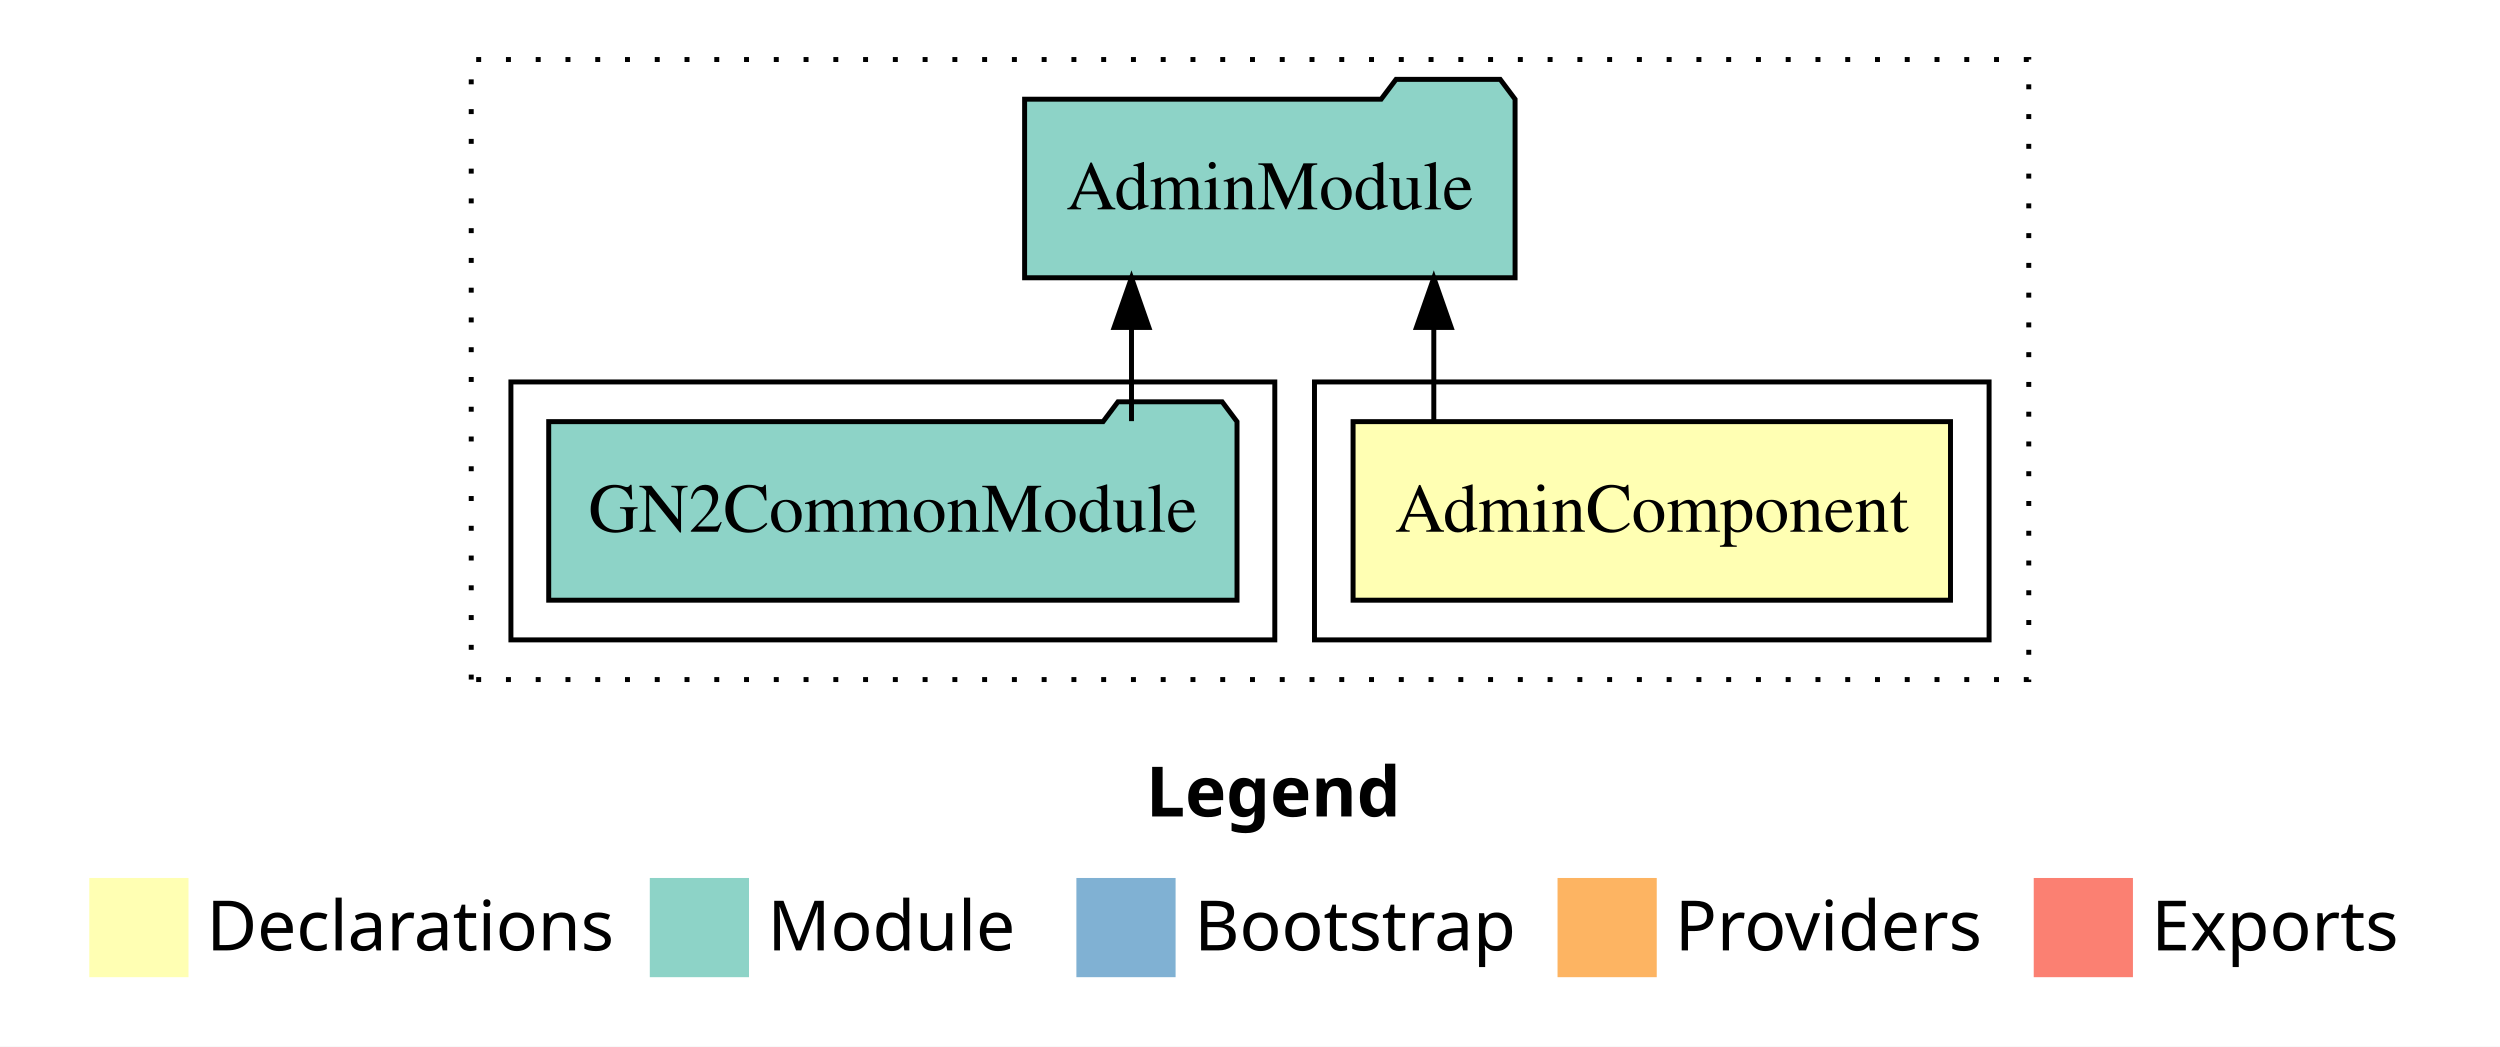
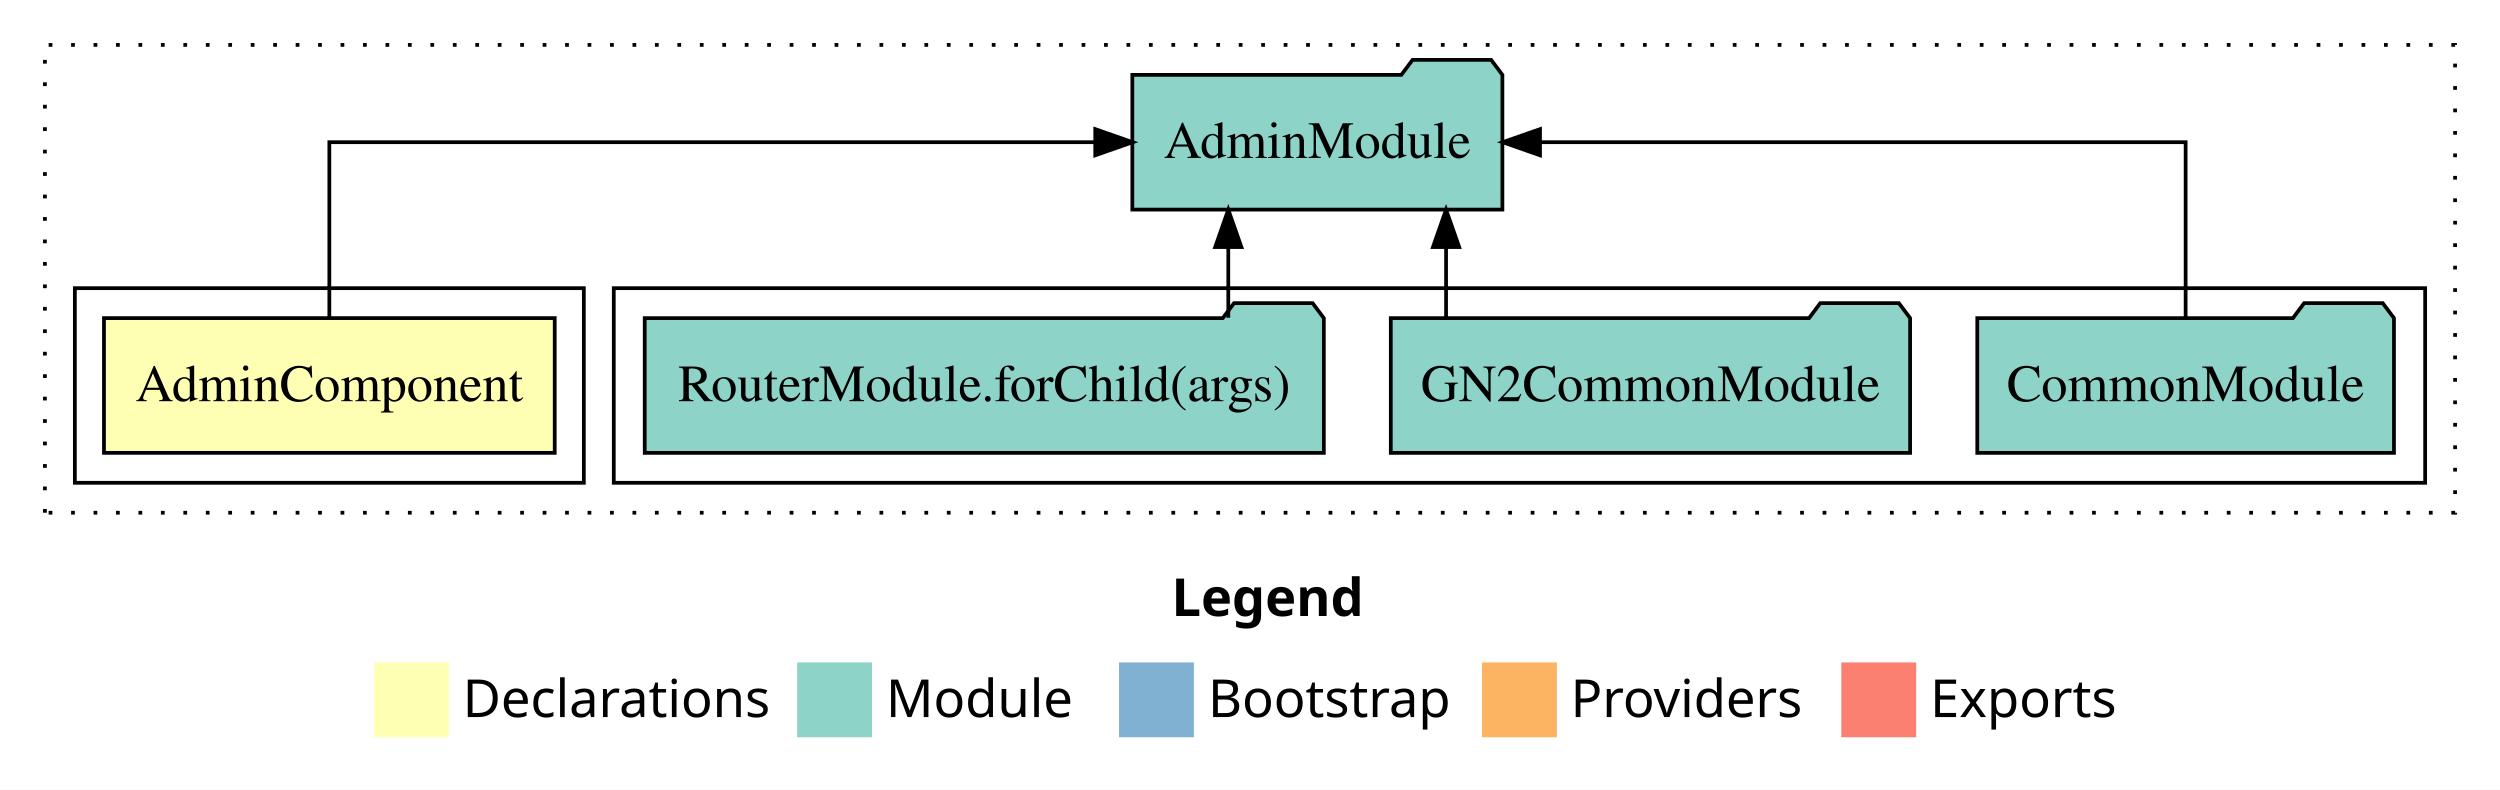
- <svg xmlns="http://www.w3.org/2000/svg" width="504pt" height="211pt" viewBox="0.00 0.00 504.00 211.00">
+ <svg xmlns="http://www.w3.org/2000/svg" width="668pt" height="211pt" viewBox="0.00 0.00 668.00 211.00">
  <g id="graph0" class="graph" transform="scale(1 1) rotate(0) translate(4 207)">
-     <polygon fill="#ffffff" stroke="transparent" points="-4,4 -4,-207 500,-207 500,4 -4,4" />
-     <text text-anchor="start" x="227.009" y="-42.4" font-family="sans-serif" font-weight="bold" font-size="14.00" fill="#000000">Legend</text>
-     <polygon fill="#ffffb3" stroke="transparent" points="14,-10 14,-30 34,-30 34,-10 14,-10" />
-     <text text-anchor="start" x="37.629" y="-15.4" font-family="sans-serif" font-size="14.00" fill="#000000">  Declarations</text>
-     <polygon fill="#8dd3c7" stroke="transparent" points="127,-10 127,-30 147,-30 147,-10 127,-10" />
-     <text text-anchor="start" x="150.725" y="-15.4" font-family="sans-serif" font-size="14.00" fill="#000000">  Module</text>
-     <polygon fill="#80b1d3" stroke="transparent" points="213,-10 213,-30 233,-30 233,-10 213,-10" />
-     <text text-anchor="start" x="236.781" y="-15.4" font-family="sans-serif" font-size="14.00" fill="#000000">  Bootstrap</text>
-     <polygon fill="#fdb462" stroke="transparent" points="310,-10 310,-30 330,-30 330,-10 310,-10" />
-     <text text-anchor="start" x="333.673" y="-15.4" font-family="sans-serif" font-size="14.00" fill="#000000">  Providers</text>
-     <polygon fill="#fb8072" stroke="transparent" points="406,-10 406,-30 426,-30 426,-10 406,-10" />
-     <text text-anchor="start" x="429.726" y="-15.4" font-family="sans-serif" font-size="14.00" fill="#000000">  Exports</text>
+     <polygon fill="white" stroke="transparent" points="-4,4 -4,-207 664,-207 664,4 -4,4" />
+     <text text-anchor="start" x="309.01" y="-42.4" font-family="sans-serif" font-weight="bold" font-size="14.00">Legend</text>
+     <polygon fill="#ffffb3" stroke="transparent" points="96,-10 96,-30 116,-30 116,-10 96,-10" />
+     <text text-anchor="start" x="119.63" y="-15.4" font-family="sans-serif" font-size="14.00">  Declarations</text>
+     <polygon fill="#8dd3c7" stroke="transparent" points="209,-10 209,-30 229,-30 229,-10 209,-10" />
+     <text text-anchor="start" x="232.73" y="-15.4" font-family="sans-serif" font-size="14.00">  Module</text>
+     <polygon fill="#80b1d3" stroke="transparent" points="295,-10 295,-30 315,-30 315,-10 295,-10" />
+     <text text-anchor="start" x="318.78" y="-15.4" font-family="sans-serif" font-size="14.00">  Bootstrap</text>
+     <polygon fill="#fdb462" stroke="transparent" points="392,-10 392,-30 412,-30 412,-10 392,-10" />
+     <text text-anchor="start" x="415.67" y="-15.4" font-family="sans-serif" font-size="14.00">  Providers</text>
+     <polygon fill="#fb8072" stroke="transparent" points="488,-10 488,-30 508,-30 508,-10 488,-10" />
+     <text text-anchor="start" x="511.73" y="-15.4" font-family="sans-serif" font-size="14.00">  Exports</text>
    <g id="clust1" class="cluster">
-       <polygon fill="none" stroke="#000000" stroke-dasharray="1,5" points="91,-70 91,-195 405,-195 405,-70 91,-70" />
+       <polygon fill="none" stroke="black" stroke-dasharray="1,5" points="8,-70 8,-195 652,-195 652,-70 8,-70" />
+     </g>
+     <g id="clust4" class="cluster">
+       <polygon fill="none" stroke="black" points="160,-78 160,-130 644,-130 644,-78 160,-78" />
    </g>
    <g id="clust2" class="cluster">
-       <polygon fill="none" stroke="#000000" points="261,-78 261,-130 397,-130 397,-78 261,-78" />
-     </g>
-     <g id="clust4" class="cluster">
-       <polygon fill="none" stroke="#000000" points="99,-78 99,-130 253,-130 253,-78 99,-78" />
+       <polygon fill="none" stroke="black" points="16,-78 16,-130 152,-130 152,-78 16,-78" />
    </g>
    <g id="node1" class="node">
-       <polygon fill="#ffffb3" stroke="#000000" points="389.22,-122 268.78,-122 268.78,-86 389.22,-86 389.22,-122" />
-       <text text-anchor="middle" x="329" y="-99.8" font-family="Times,serif" font-size="14.00" fill="#000000">AdminComponent</text>
+       <polygon fill="#ffffb3" stroke="black" points="144.22,-122 23.78,-122 23.78,-86 144.22,-86 144.22,-122" />
+       <text text-anchor="middle" x="84" y="-99.8" font-family="Times,serif" font-size="14.00">AdminComponent</text>
    </g>
    <g id="node2" class="node">
-       <polygon fill="#8dd3c7" stroke="#000000" points="301.439,-187 298.439,-191 277.439,-191 274.439,-187 202.561,-187 202.561,-151 301.439,-151 301.439,-187" />
-       <text text-anchor="middle" x="252" y="-164.8" font-family="Times,serif" font-size="14.00" fill="#000000">AdminModule</text>
+       <polygon fill="#8dd3c7" stroke="black" points="397.44,-187 394.44,-191 373.44,-191 370.44,-187 298.56,-187 298.56,-151 397.44,-151 397.44,-187" />
+       <text text-anchor="middle" x="348" y="-164.8" font-family="Times,serif" font-size="14.00">AdminModule</text>
    </g>
    <g id="edge1" class="edge">
-       <path fill="none" stroke="#000000" d="M285.054,-122.106C285.054,-122.106 285.054,-140.991 285.054,-140.991" />
-       <polygon fill="#000000" stroke="#000000" points="281.554,-140.991 285.054,-150.991 288.554,-140.991 281.554,-140.991" />
+       <path fill="none" stroke="black" d="M84,-122.11C84,-141.34 84,-169 84,-169 84,-169 288.65,-169 288.65,-169" />
+       <polygon fill="black" stroke="black" points="288.65,-172.5 298.65,-169 288.65,-165.5 288.65,-172.5" />
    </g>
    <g id="node3" class="node">
-       <polygon fill="#8dd3c7" stroke="#000000" points="245.381,-122 242.381,-126 221.381,-126 218.381,-122 106.619,-122 106.619,-86 245.381,-86 245.381,-122" />
-       <text text-anchor="middle" x="176" y="-99.8" font-family="Times,serif" font-size="14.00" fill="#000000">GN2CommonModule</text>
+       <polygon fill="#8dd3c7" stroke="black" points="635.67,-122 632.67,-126 611.67,-126 608.67,-122 524.33,-122 524.33,-86 635.67,-86 635.67,-122" />
+       <text text-anchor="middle" x="580" y="-99.8" font-family="Times,serif" font-size="14.00">CommonModule</text>
    </g>
    <g id="edge2" class="edge">
-       <path fill="none" stroke="#000000" d="M224.111,-122.106C224.111,-122.106 224.111,-140.991 224.111,-140.991" />
-       <polygon fill="#000000" stroke="#000000" points="220.611,-140.991 224.111,-150.991 227.611,-140.991 220.611,-140.991" />
+       <path fill="none" stroke="black" d="M580,-122.11C580,-141.34 580,-169 580,-169 580,-169 407.49,-169 407.49,-169" />
+       <polygon fill="black" stroke="black" points="407.49,-165.5 397.49,-169 407.49,-172.5 407.49,-165.5" />
+     </g>
+     <g id="node4" class="node">
+       <polygon fill="#8dd3c7" stroke="black" points="506.38,-122 503.38,-126 482.38,-126 479.38,-122 367.62,-122 367.62,-86 506.38,-86 506.38,-122" />
+       <text text-anchor="middle" x="437" y="-99.8" font-family="Times,serif" font-size="14.00">GN2CommonModule</text>
+     </g>
+     <g id="edge3" class="edge">
+       <path fill="none" stroke="black" d="M382.39,-122.11C382.39,-122.11 382.39,-140.99 382.39,-140.99" />
+       <polygon fill="black" stroke="black" points="378.89,-140.99 382.39,-150.99 385.89,-140.99 378.89,-140.99" />
+     </g>
+     <g id="node5" class="node">
+       <polygon fill="#8dd3c7" stroke="black" points="349.73,-122 346.73,-126 325.73,-126 322.73,-122 168.27,-122 168.27,-86 349.73,-86 349.73,-122" />
+       <text text-anchor="middle" x="259" y="-99.8" font-family="Times,serif" font-size="14.00">RouterModule.forChild(args)</text>
+     </g>
+     <g id="edge4" class="edge">
+       <path fill="none" stroke="black" d="M324.2,-122.11C324.2,-122.11 324.2,-140.99 324.2,-140.99" />
+       <polygon fill="black" stroke="black" points="320.7,-140.99 324.2,-150.99 327.7,-140.99 320.7,-140.99" />
    </g>
  </g>
</svg>
